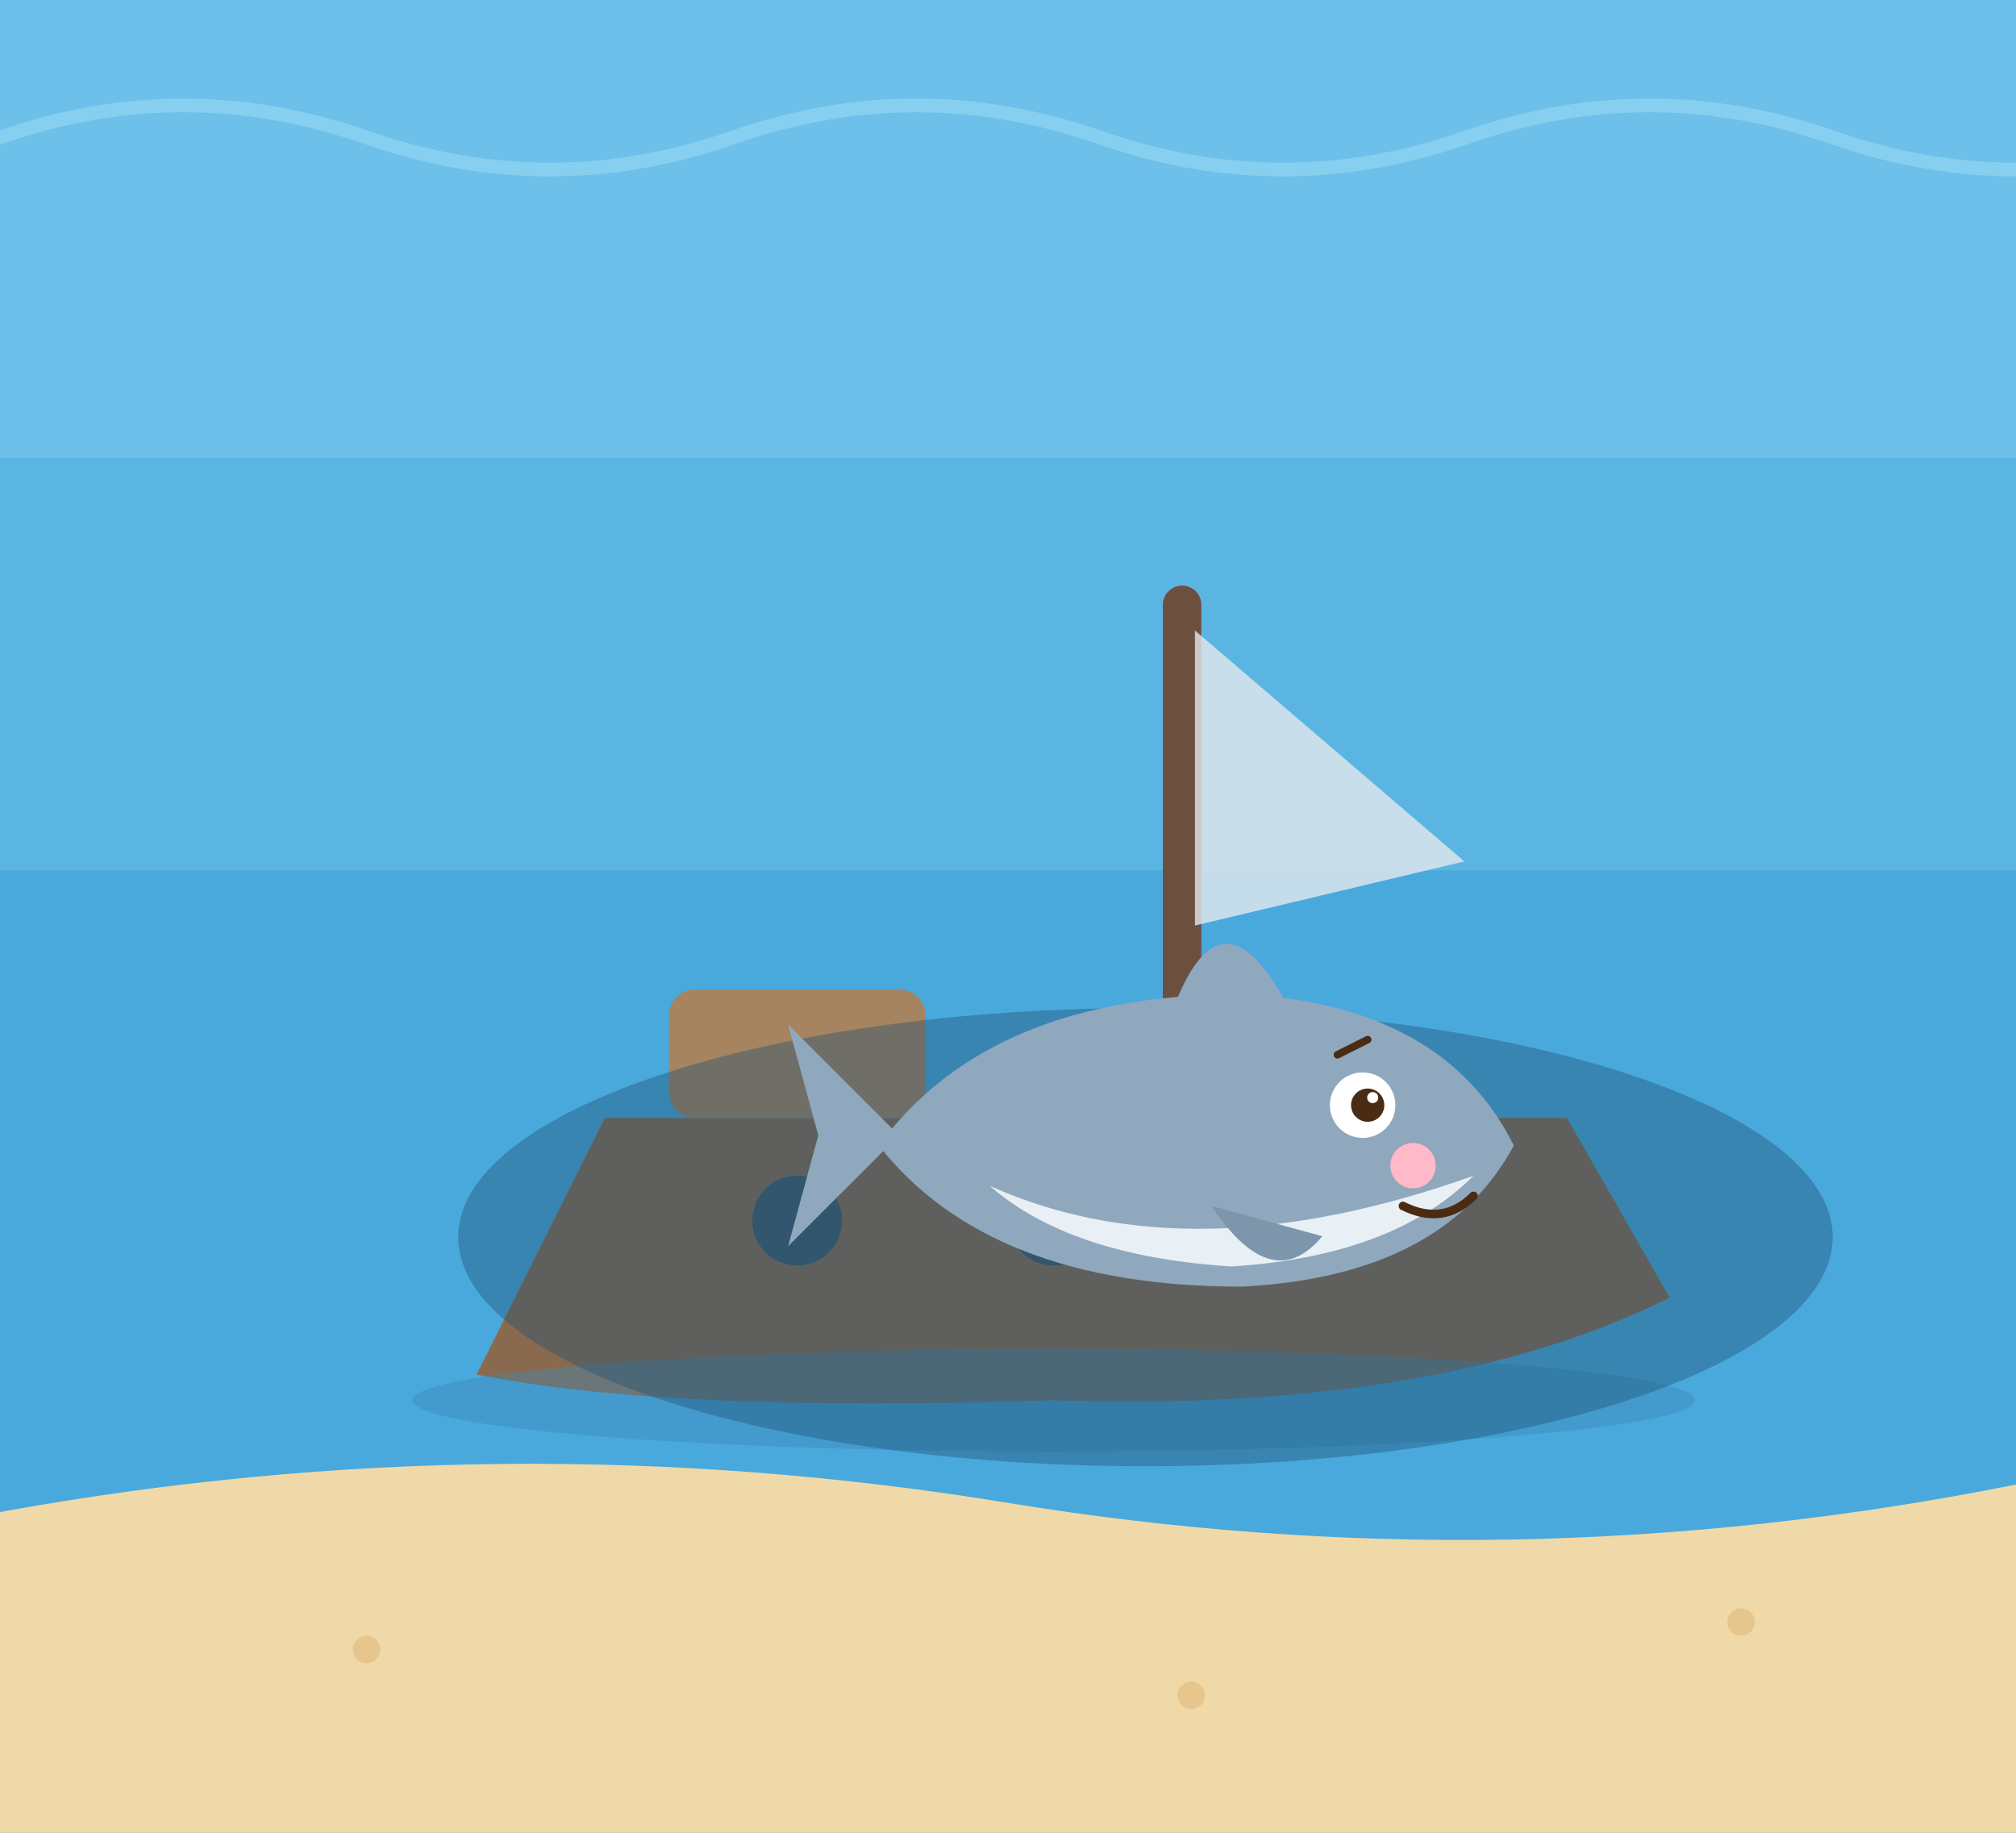
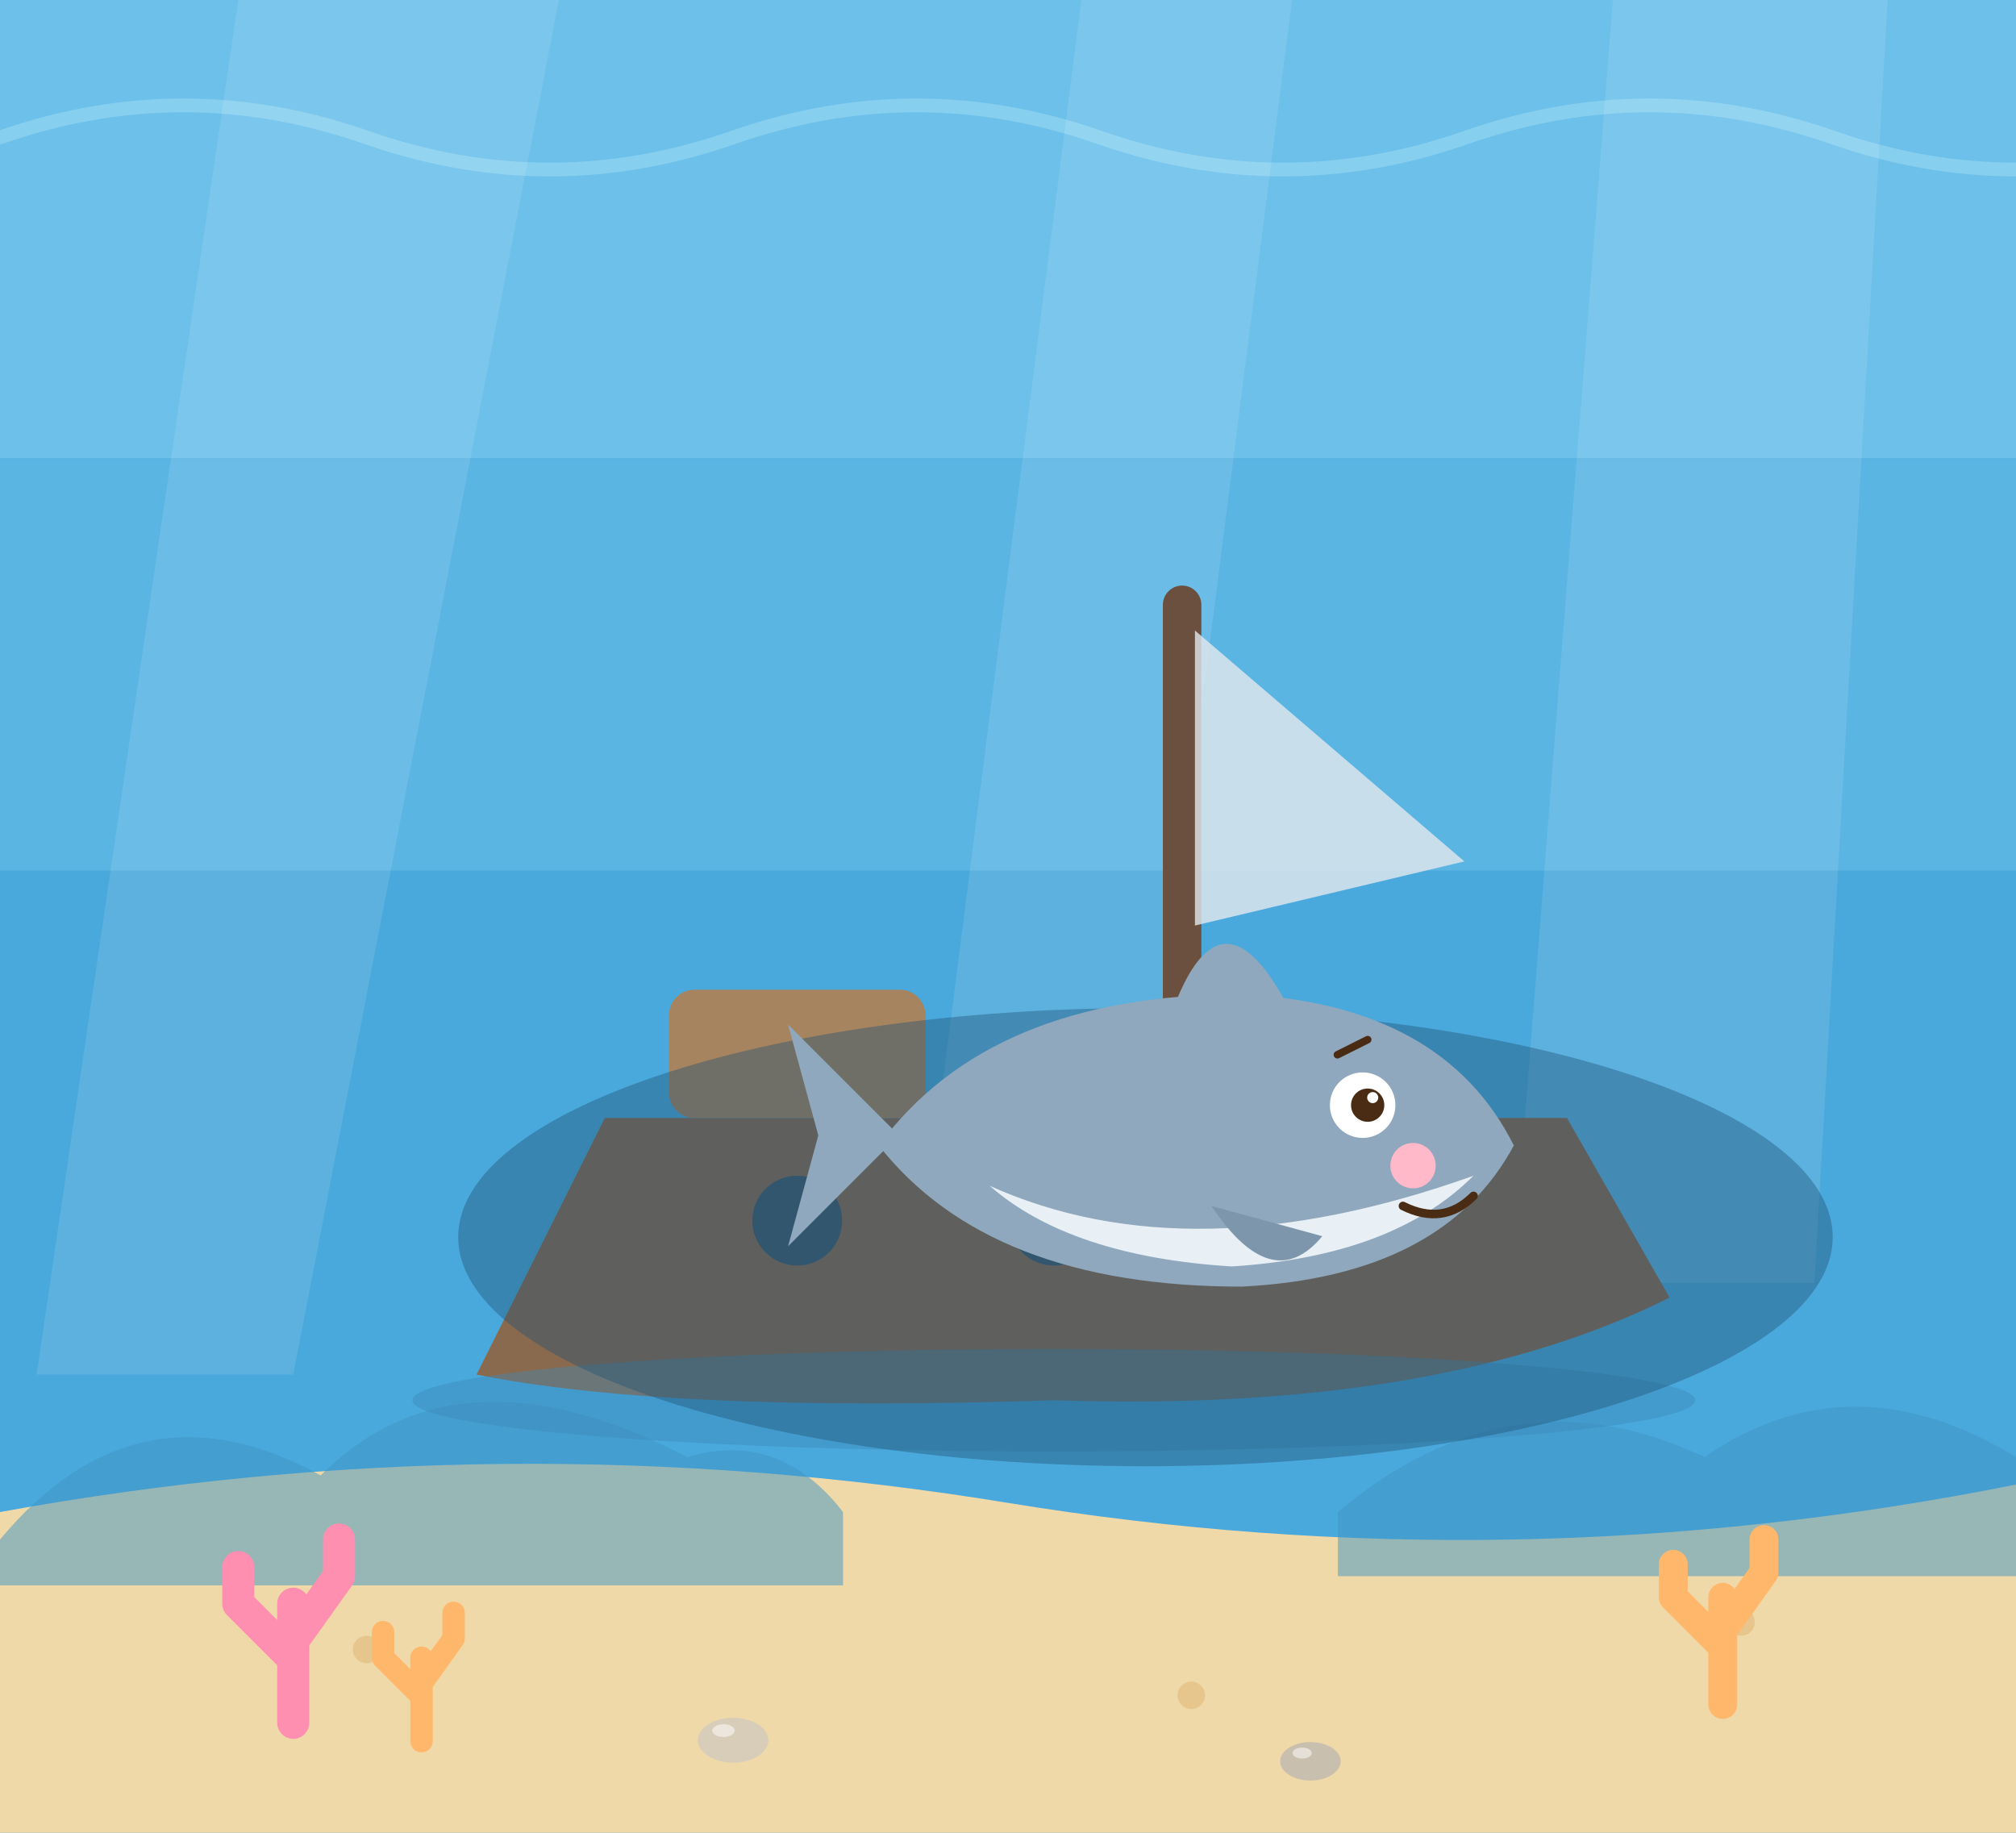
<svg xmlns="http://www.w3.org/2000/svg" viewBox="0 0 440 400" width="440" height="400">
  <rect x="0" y="0" width="440" height="400" rx="0" fill="#4aa9dc" />
  <rect x="0" y="0" width="440" height="100" rx="0" fill="#6cc0ea" />
  <rect x="0" y="100" width="440" height="90" rx="0" fill="#5bb5e3" />
  <path d="M0 30 q40 -14 80 0 t80 0 t80 0 t80 0 t80 0 t80 0" stroke="#9ad8f2" stroke-width="3" fill="none" stroke-linecap="round" stroke-linejoin="round" opacity="0.6" />
  <path d="M0 330 Q 110 310 220 328 Q 330 346 440 324 L440 400 L0 400 Z" fill="#f0d9a8" />
  <circle cx="80" cy="360" r="3" fill="#e6c68c" />
  <circle cx="260" cy="370" r="3" fill="#e6c68c" />
  <circle cx="380" cy="354" r="3" fill="#e6c68c" />
+   <path d="M52 0 H122 L64 300 H8 Z" fill="#ffffff" opacity="0.1" />
+   <path d="M236 0 H282 L250 250 H204 Z" fill="#ffffff" opacity="0.1" />
+   <path d="M352 0 H412 L396 280 H330 Z" fill="#ffffff" opacity="0.1" />
+   <path d="M0 336 Q30 300 70 322 Q100 292 150 318 Q170 312 184 330 L184 346 L0 346 Z" fill="#3e93c4" opacity="0.5" />
+   <path d="M292 330 Q330 298 372 318 Q404 296 440 318 L440 344 L292 344 Z" fill="#3e93c4" opacity="0.5" />
+   <g transform="translate(64 376) scale(1 1)">
+     <path d="M0 0 V-26 M0 -14 l-12 -12 M0 -18 l10 -14 M-12 -26 v-8 M10 -32 v-8" stroke="#ff8fb0" stroke-width="7" fill="none" stroke-linecap="round" stroke-linejoin="round" />
+   </g>
+   <g transform="translate(92 380) scale(0.7 0.7)">
+     <path d="M0 0 V-26 M0 -14 l-12 -12 M0 -18 l10 -14 M-12 -26 v-8 M10 -32 v-8" stroke="#ffb86b" stroke-width="7" fill="none" stroke-linecap="round" stroke-linejoin="round" />
+   </g>
+   <g transform="translate(376 372) scale(0.9 0.9)">
+     <path d="M0 0 V-26 M0 -14 l-12 -12 M0 -18 l10 -14 M-12 -26 v-8 M10 -32 v-8" stroke="#ffb86b" stroke-width="7" fill="none" stroke-linecap="round" stroke-linejoin="round" />
+   </g>
+   <g transform="translate(160 384) scale(0.7 0.7)">
+     <g transform="scale(1)">
+       <ellipse cx="0" cy="-6" rx="11" ry="7" fill="#d8cdb9" />
+       <ellipse cx="-3" cy="-9" rx="3.5" ry="2" fill="#ffffff" opacity="0.5" />
+     </g>
+   </g>
+   <g transform="translate(286 388) scale(0.6 0.6)">
+     <g transform="scale(1)">
+       <ellipse cx="0" cy="-6" rx="11" ry="7" fill="#c9bfae" />
+       <ellipse cx="-3" cy="-9" rx="3.5" ry="2" fill="#ffffff" opacity="0.5" />
+     </g>
+   </g>
  <g transform="translate(230 300) scale(1.4 1.4)">
    <path d="M-90 0 L-70 -40 H80 L96 -12 Q60 6 0 4 Q-60 6 -90 0 Z" fill="#8a6a4e" />
    <rect x="-60" y="-60" width="40" height="20" rx="4" fill="#a5845f" />
    <path d="M20 -40 V-120" stroke="#6b5040" stroke-width="6" fill="none" stroke-linecap="round" stroke-linejoin="round" />
    <path d="M22 -116 L64 -80 L22 -70 Z" fill="#e3e8ee" opacity="0.8" />
    <circle cx="-40" cy="-24" r="7" fill="#3d5a6b" />
    <circle cx="0" cy="-24" r="7" fill="#3d5a6b" />
    <circle cx="40" cy="-24" r="7" fill="#3d5a6b" />
    <ellipse cx="0" cy="4" rx="100" ry="8" fill="#3a86b6" opacity="0.4" />
  </g>
  <ellipse cx="250" cy="270" rx="150" ry="50" fill="#1f4f73" opacity="0.4" />
  <g transform="translate(260 250) scale(1.1 1.1)">
    <path d="M-58 -2 L-80 -24 L-74 -2 L-80 20 Z" fill="#8fa8bd" />
    <path d="M-4 -26 Q6 -54 20 -26 Z" fill="#8fa8bd" />
    <path d="M-62 0 Q-40 -30 10 -30 Q50 -28 64 0 Q50 26 10 28 Q-40 28 -62 0 Z" fill="#8fa8bd" />
    <path d="M-40 8 Q0 26 56 6 Q40 22 8 24 Q-24 22 -40 8 Z" fill="#e8eff5" />
    <path d="M4 12 Q16 30 26 18 Z" fill="#7d96ab" />
    <circle cx="34" cy="-8" r="6.5" fill="#ffffff" />
    <circle cx="35" cy="-8" r="3.3" fill="#4a2c14" />
    <circle cx="36" cy="-9.5" r="1.1" fill="#ffffff" />
    <circle cx="44" cy="4" r="4.5" fill="#ffb9c8" opacity="1" />
    <path d="M42 12 Q50 16 56 10" stroke="#4a2c14" stroke-width="1.7" fill="none" stroke-linecap="round" stroke-linejoin="round" />
    <path d="M29 -18 l6 -3" stroke="#4a2c14" stroke-width="1.5" fill="none" stroke-linecap="round" stroke-linejoin="round" />
  </g>
</svg>
